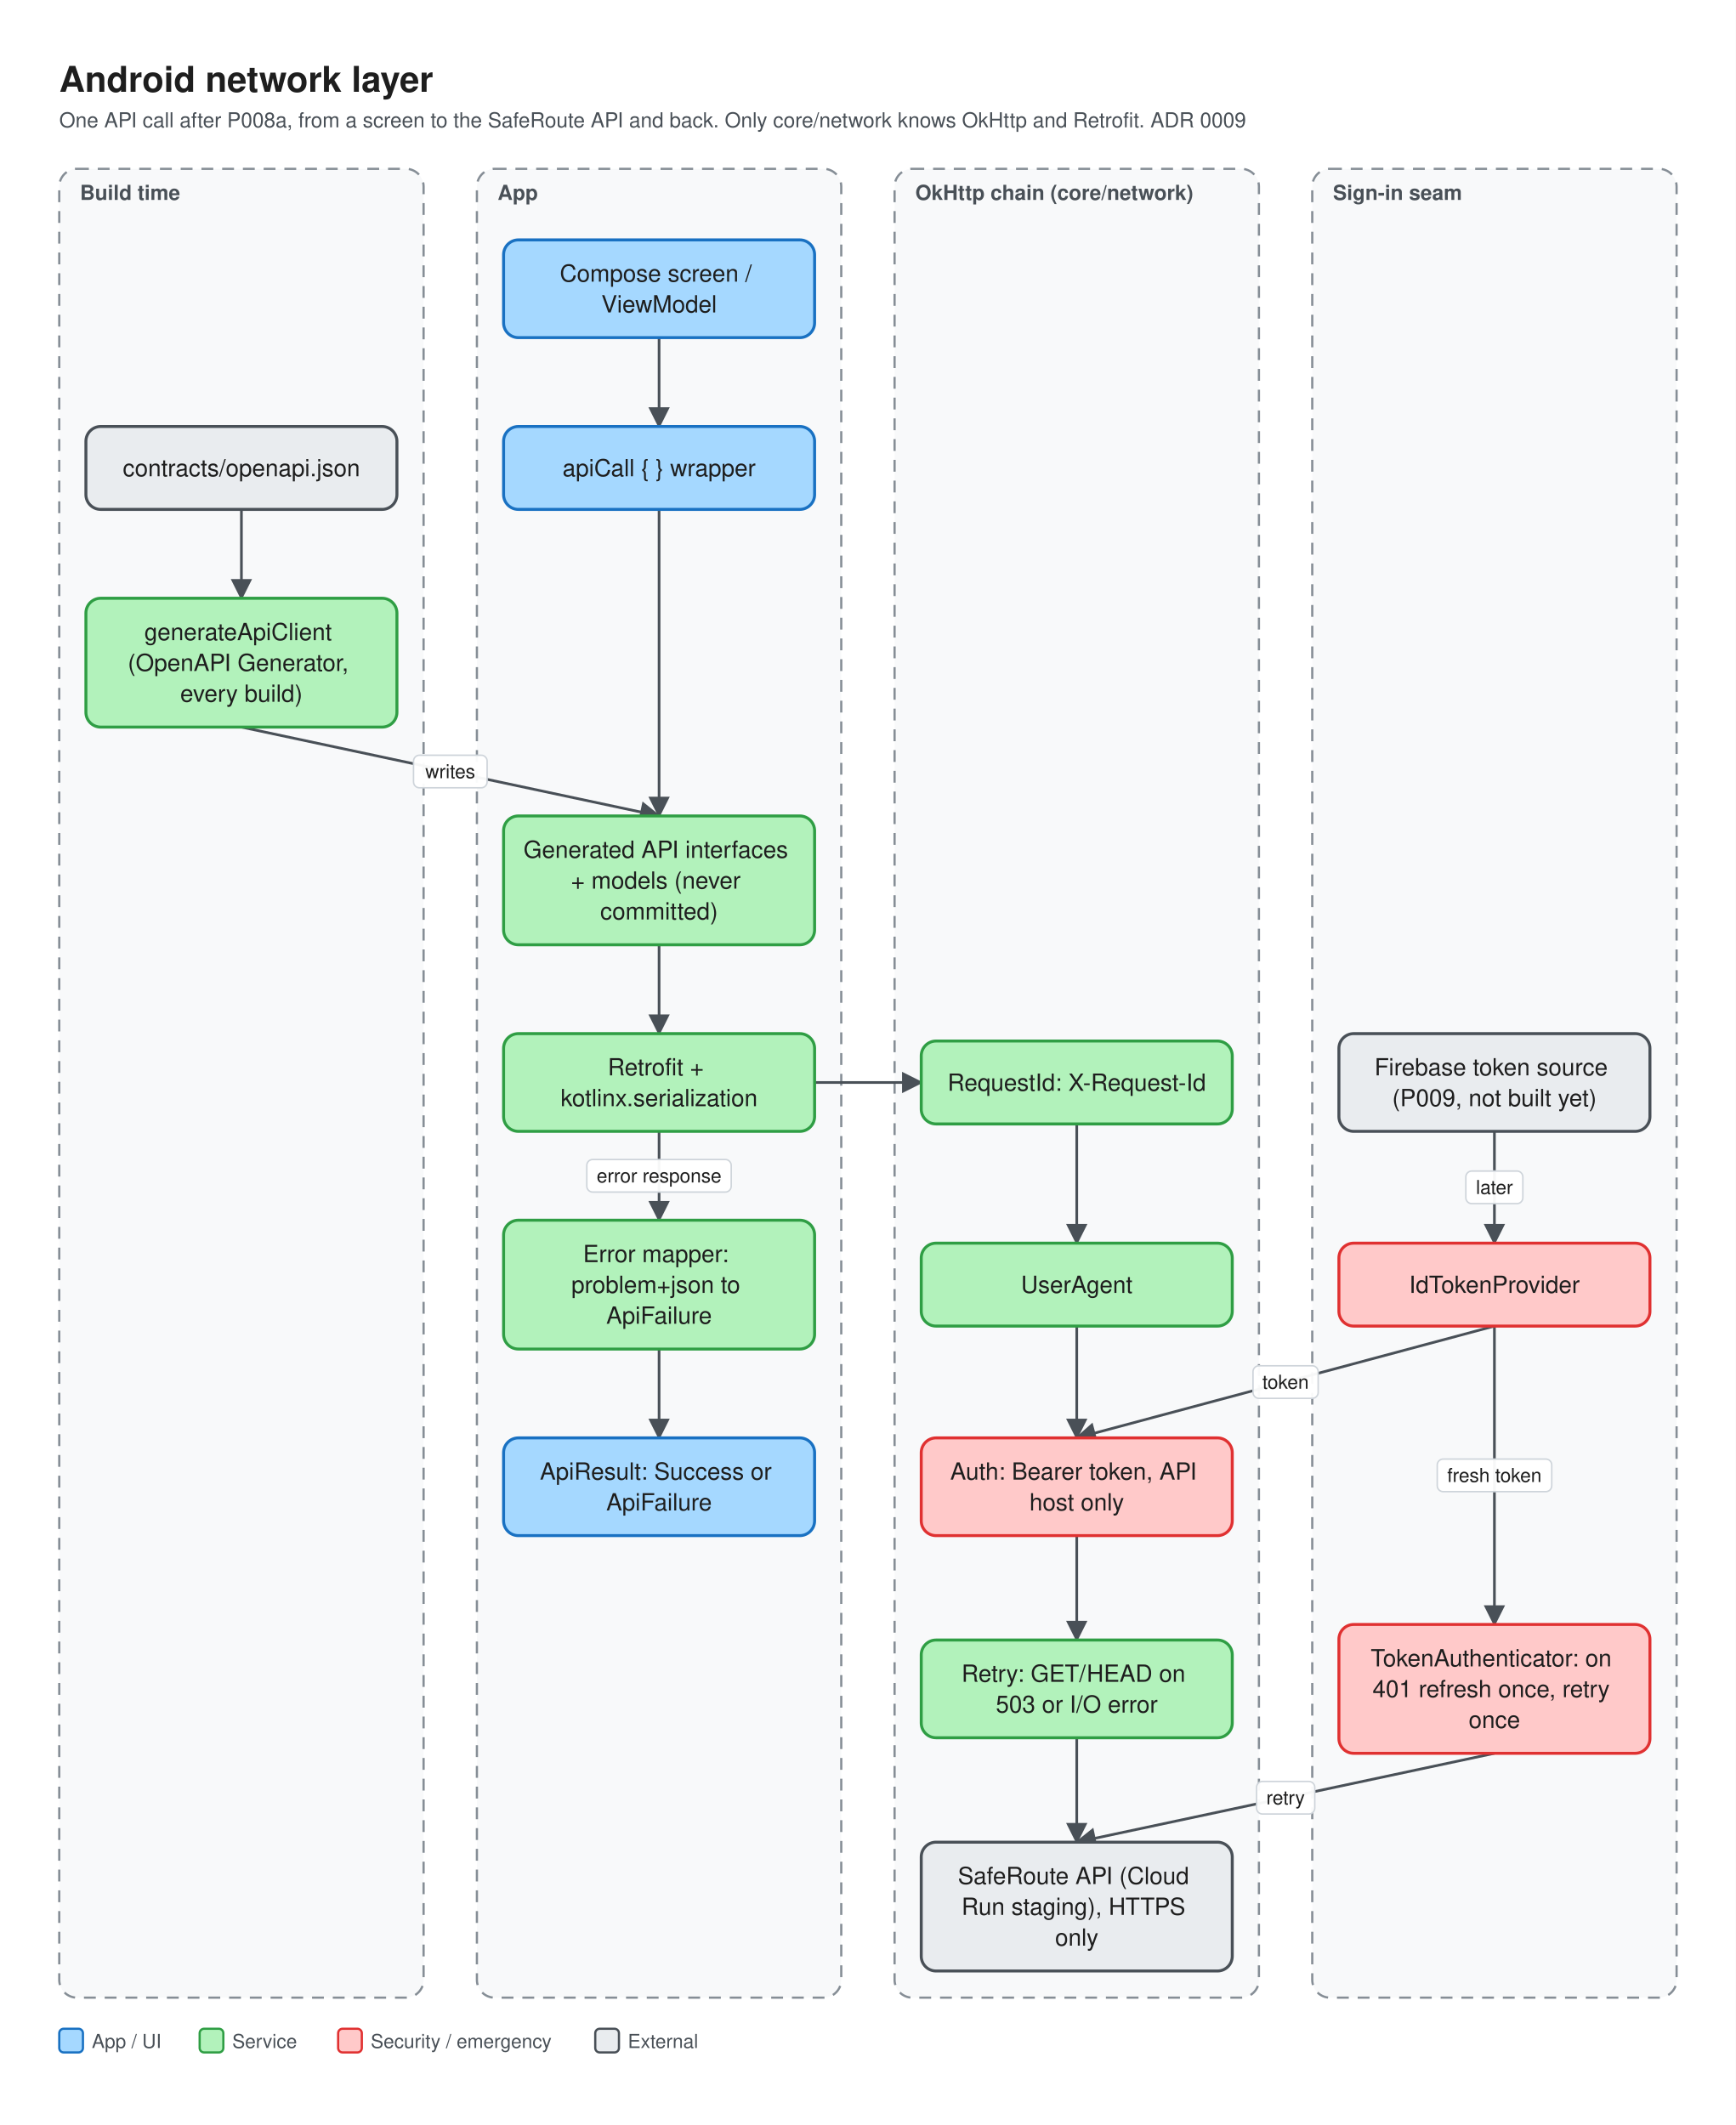
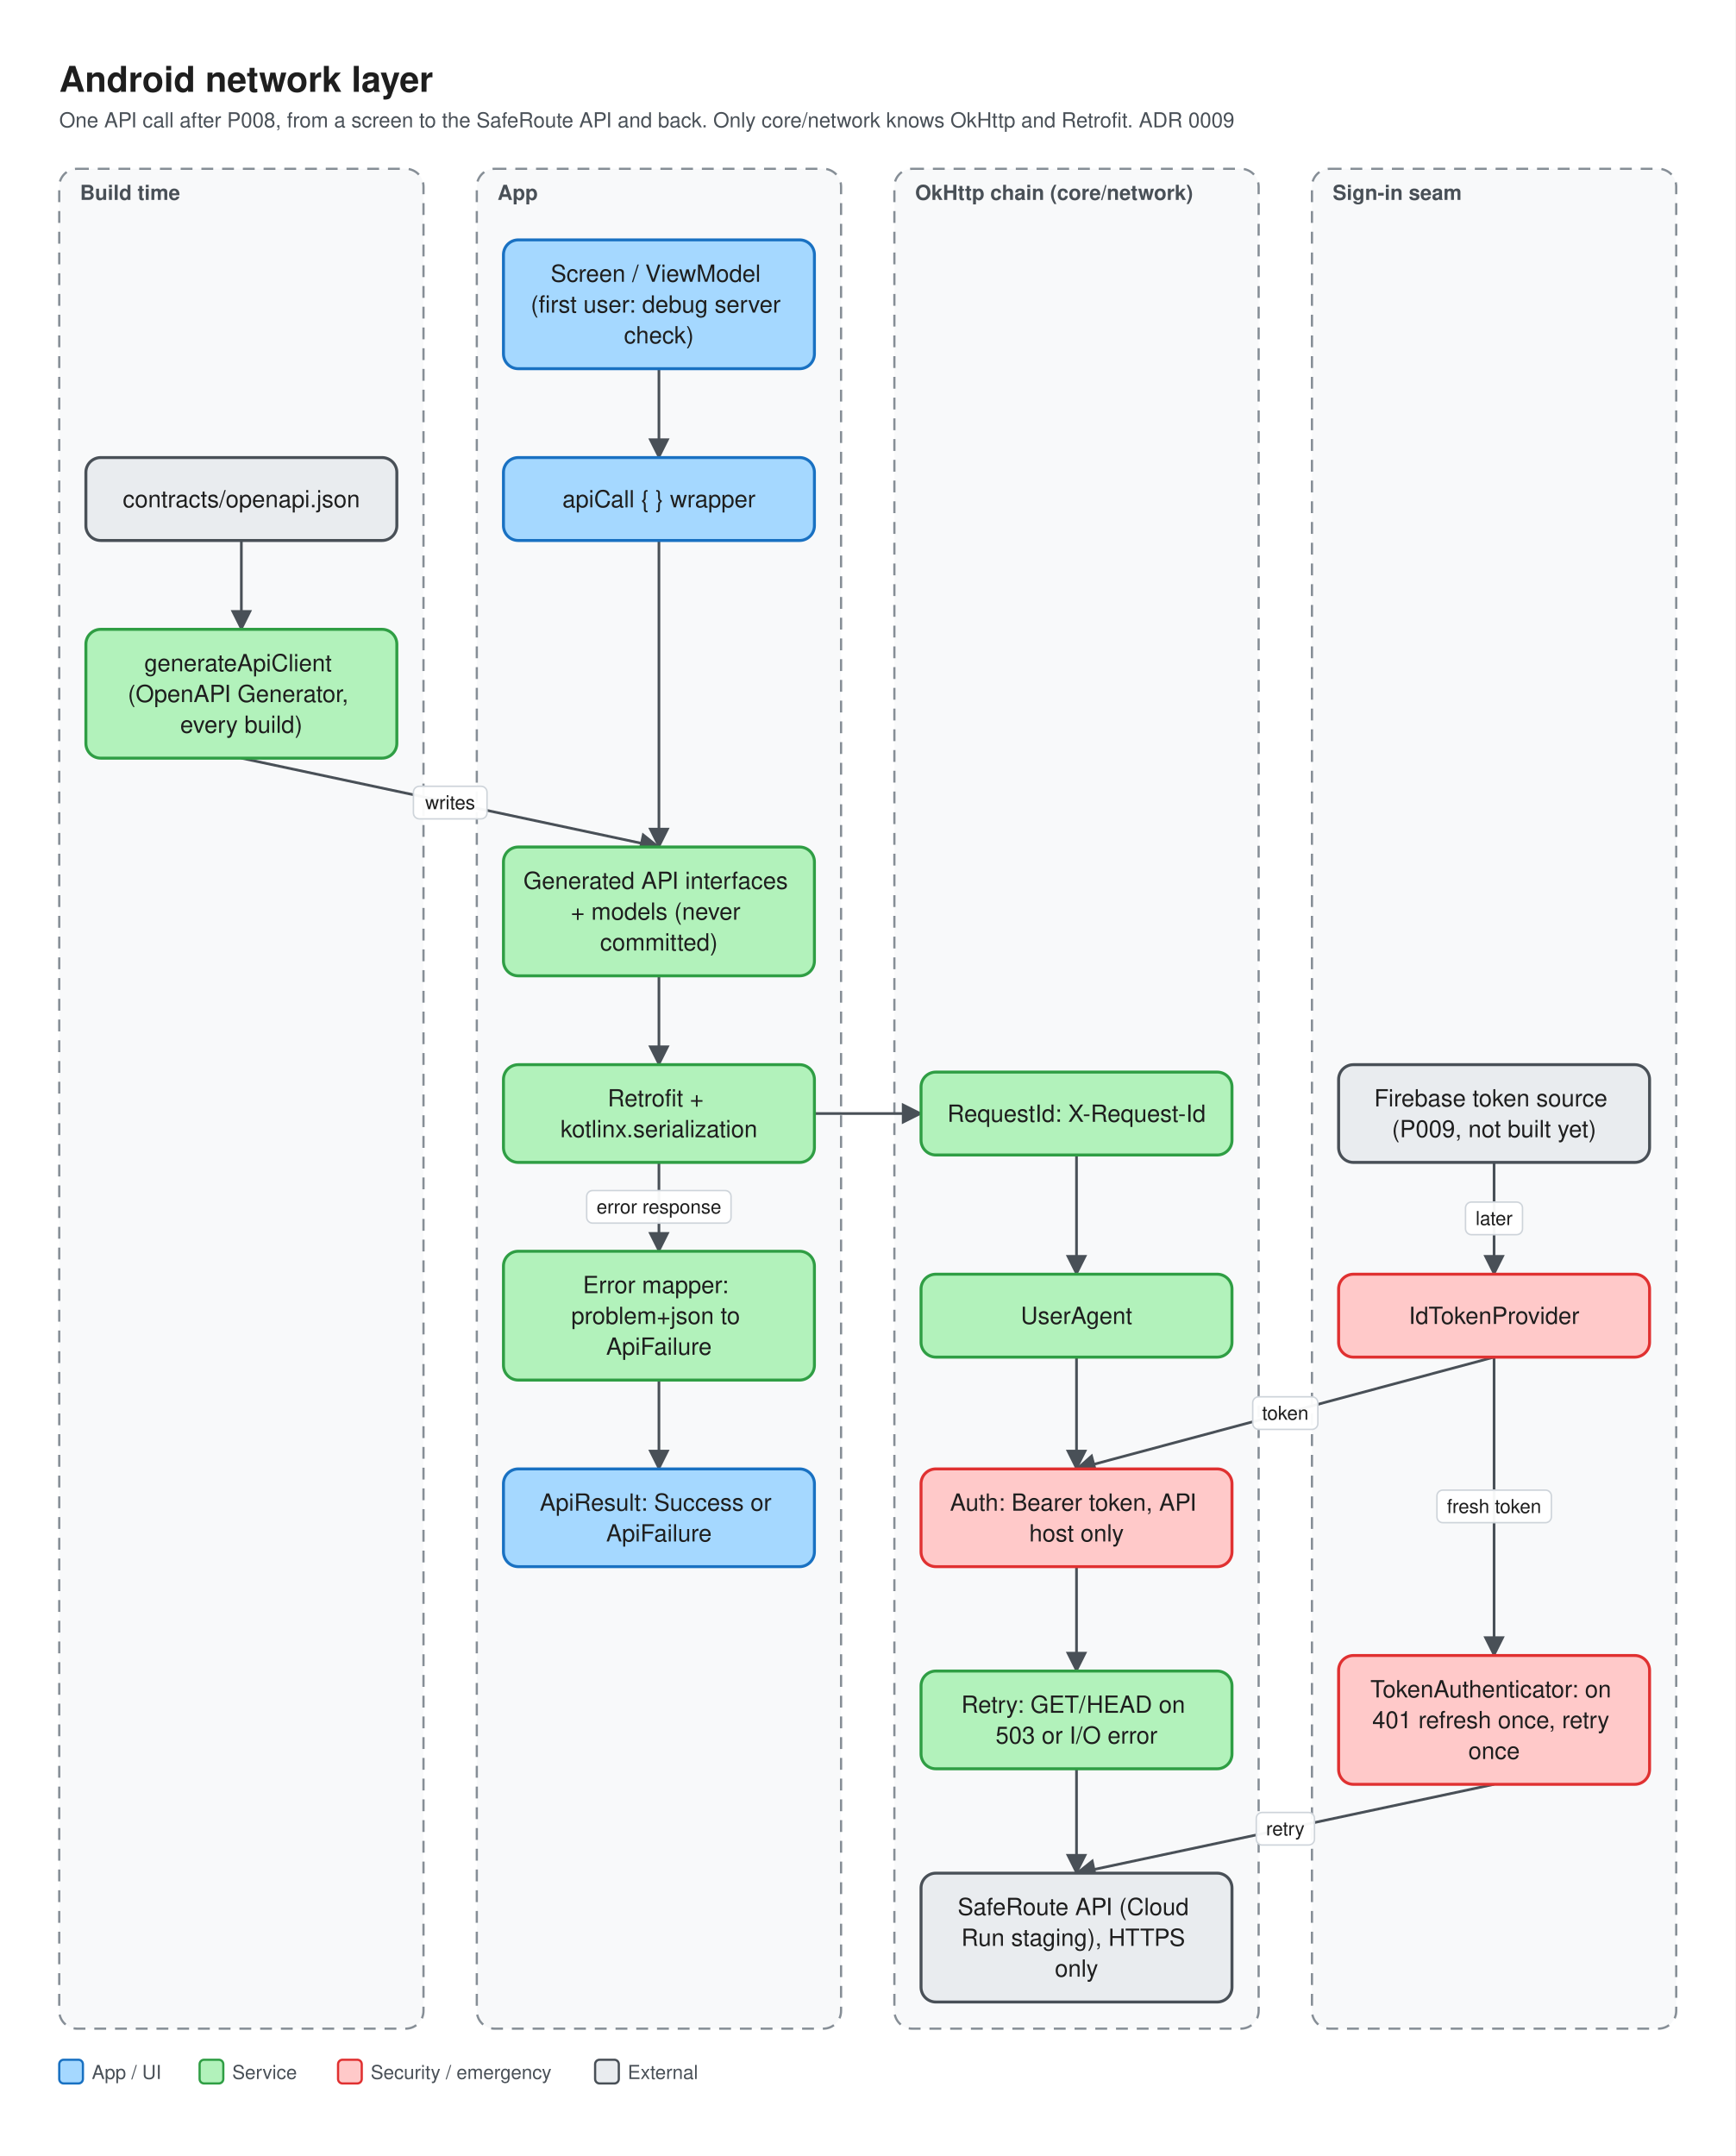
- <svg xmlns="http://www.w3.org/2000/svg" width="1172" height="1435" viewBox="0 0 1172 1435" font-family="Helvetica, Arial, sans-serif">
+ <svg xmlns="http://www.w3.org/2000/svg" width="1172" height="1456" viewBox="0 0 1172 1456" font-family="Helvetica, Arial, sans-serif">
  <defs>
    <marker id="arrow" viewBox="0 0 10 10" refX="9" refY="5" markerWidth="8" markerHeight="8" orient="auto">
      <path d="M0,0 L10,5 L0,10 z" fill="#495057" />
    </marker>
  </defs>
  <rect width="100%" height="100%" fill="#ffffff" />
  <text x="40" y="62" font-size="24" font-weight="700" fill="#1e1e1e">Android network layer</text>
-   <text x="40" y="86" font-size="14" fill="#495057">One API call after P008a, from a screen to the SafeRoute API and back. Only core/network knows OkHttp and Retrofit. ADR 0009</text>
-   <rect x="40" y="114" width="246" height="1235" rx="12" fill="#f8f9fa" stroke="#868e96" stroke-width="1.5" stroke-dasharray="8 6" />
+   <text x="40" y="86" font-size="14" fill="#495057">One API call after P008, from a screen to the SafeRoute API and back. Only core/network knows OkHttp and Retrofit. ADR 0009</text>
+   <rect x="40" y="114" width="246" height="1256" rx="12" fill="#f8f9fa" stroke="#868e96" stroke-width="1.5" stroke-dasharray="8 6" />
  <text x="54" y="135" font-size="14" font-weight="700" fill="#495057">Build time</text>
-   <rect x="322" y="114" width="246" height="1235" rx="12" fill="#f8f9fa" stroke="#868e96" stroke-width="1.5" stroke-dasharray="8 6" />
+   <rect x="322" y="114" width="246" height="1256" rx="12" fill="#f8f9fa" stroke="#868e96" stroke-width="1.5" stroke-dasharray="8 6" />
  <text x="336" y="135" font-size="14" font-weight="700" fill="#495057">App</text>
-   <rect x="604" y="114" width="246" height="1235" rx="12" fill="#f8f9fa" stroke="#868e96" stroke-width="1.5" stroke-dasharray="8 6" />
+   <rect x="604" y="114" width="246" height="1256" rx="12" fill="#f8f9fa" stroke="#868e96" stroke-width="1.5" stroke-dasharray="8 6" />
  <text x="618" y="135" font-size="14" font-weight="700" fill="#495057">OkHttp chain (core/network)</text>
-   <rect x="886" y="114" width="246" height="1235" rx="12" fill="#f8f9fa" stroke="#868e96" stroke-width="1.5" stroke-dasharray="8 6" />
+   <rect x="886" y="114" width="246" height="1256" rx="12" fill="#f8f9fa" stroke="#868e96" stroke-width="1.5" stroke-dasharray="8 6" />
  <text x="900" y="135" font-size="14" font-weight="700" fill="#495057">Sign-in seam</text>
-   <line x1="163" y1="344" x2="163" y2="404" stroke="#495057" stroke-width="1.8" marker-end="url(#arrow)" />
-   <line x1="163" y1="491" x2="445" y2="551" stroke="#495057" stroke-width="1.8" marker-end="url(#arrow)" />
-   <line x1="445" y1="228" x2="445" y2="288" stroke="#495057" stroke-width="1.8" marker-end="url(#arrow)" />
-   <line x1="445" y1="344" x2="445" y2="551" stroke="#495057" stroke-width="1.8" marker-end="url(#arrow)" />
-   <line x1="445" y1="638" x2="445" y2="698" stroke="#495057" stroke-width="1.8" marker-end="url(#arrow)" />
-   <line x1="550" y1="731" x2="622" y2="731" stroke="#495057" stroke-width="1.8" marker-end="url(#arrow)" />
-   <line x1="727" y1="759" x2="727" y2="839.5" stroke="#495057" stroke-width="1.8" marker-end="url(#arrow)" />
-   <line x1="727" y1="895.5" x2="727" y2="971" stroke="#495057" stroke-width="1.8" marker-end="url(#arrow)" />
-   <line x1="727" y1="1037" x2="727" y2="1107.5" stroke="#495057" stroke-width="1.8" marker-end="url(#arrow)" />
-   <line x1="727" y1="1173.5" x2="727" y2="1244" stroke="#495057" stroke-width="1.8" marker-end="url(#arrow)" />
-   <line x1="1009" y1="764" x2="1009" y2="839.5" stroke="#495057" stroke-width="1.8" marker-end="url(#arrow)" />
-   <line x1="1009" y1="895.5" x2="727" y2="971" stroke="#495057" stroke-width="1.8" marker-end="url(#arrow)" />
-   <line x1="1009" y1="895.5" x2="1009" y2="1097" stroke="#495057" stroke-width="1.8" marker-end="url(#arrow)" />
-   <line x1="1009" y1="1184" x2="727" y2="1244" stroke="#495057" stroke-width="1.8" marker-end="url(#arrow)" />
-   <line x1="445" y1="764" x2="445" y2="824" stroke="#495057" stroke-width="1.8" marker-end="url(#arrow)" />
-   <line x1="445" y1="911" x2="445" y2="971" stroke="#495057" stroke-width="1.8" marker-end="url(#arrow)" />
-   <rect x="58" y="288" width="210" height="56" rx="10" fill="#e9ecef" stroke="#495057" stroke-width="2" />
+   <line x1="163" y1="365" x2="163" y2="425" stroke="#495057" stroke-width="1.8" marker-end="url(#arrow)" />
+   <line x1="163" y1="512" x2="445" y2="572" stroke="#495057" stroke-width="1.8" marker-end="url(#arrow)" />
+   <line x1="445" y1="249" x2="445" y2="309" stroke="#495057" stroke-width="1.8" marker-end="url(#arrow)" />
+   <line x1="445" y1="365" x2="445" y2="572" stroke="#495057" stroke-width="1.8" marker-end="url(#arrow)" />
+   <line x1="445" y1="659" x2="445" y2="719" stroke="#495057" stroke-width="1.8" marker-end="url(#arrow)" />
+   <line x1="550" y1="752" x2="622" y2="752" stroke="#495057" stroke-width="1.8" marker-end="url(#arrow)" />
+   <line x1="727" y1="780" x2="727" y2="860.5" stroke="#495057" stroke-width="1.8" marker-end="url(#arrow)" />
+   <line x1="727" y1="916.5" x2="727" y2="992" stroke="#495057" stroke-width="1.8" marker-end="url(#arrow)" />
+   <line x1="727" y1="1058" x2="727" y2="1128.5" stroke="#495057" stroke-width="1.8" marker-end="url(#arrow)" />
+   <line x1="727" y1="1194.5" x2="727" y2="1265" stroke="#495057" stroke-width="1.8" marker-end="url(#arrow)" />
+   <line x1="1009" y1="785" x2="1009" y2="860.5" stroke="#495057" stroke-width="1.8" marker-end="url(#arrow)" />
+   <line x1="1009" y1="916.5" x2="727" y2="992" stroke="#495057" stroke-width="1.8" marker-end="url(#arrow)" />
+   <line x1="1009" y1="916.5" x2="1009" y2="1118" stroke="#495057" stroke-width="1.8" marker-end="url(#arrow)" />
+   <line x1="1009" y1="1205" x2="727" y2="1265" stroke="#495057" stroke-width="1.8" marker-end="url(#arrow)" />
+   <line x1="445" y1="785" x2="445" y2="845" stroke="#495057" stroke-width="1.8" marker-end="url(#arrow)" />
+   <line x1="445" y1="932" x2="445" y2="992" stroke="#495057" stroke-width="1.8" marker-end="url(#arrow)" />
+   <rect x="58" y="309" width="210" height="56" rx="10" fill="#e9ecef" stroke="#495057" stroke-width="2" />
  <text x="163" font-size="16" fill="#1e1e1e" text-anchor="middle">
-     <tspan x="163" y="321.6">contracts/openapi.json</tspan>
+     <tspan x="163" y="342.6">contracts/openapi.json</tspan>
  </text>
-   <rect x="58" y="404" width="210" height="87" rx="10" fill="#b2f2bb" stroke="#2f9e44" stroke-width="2" />
+   <rect x="58" y="425" width="210" height="87" rx="10" fill="#b2f2bb" stroke="#2f9e44" stroke-width="2" />
  <text x="163" font-size="16" fill="#1e1e1e" text-anchor="middle">
-     <tspan x="163" y="432.3">generateApiClient</tspan>
-     <tspan x="163" y="453.1">(OpenAPI Generator,</tspan>
-     <tspan x="163" y="473.9">every build)</tspan>
+     <tspan x="163" y="453.3">generateApiClient</tspan>
+     <tspan x="163" y="474.1">(OpenAPI Generator,</tspan>
+     <tspan x="163" y="494.9">every build)</tspan>
  </text>
-   <rect x="340" y="162" width="210" height="66" rx="10" fill="#a5d8ff" stroke="#1971c2" stroke-width="2" />
+   <rect x="340" y="162" width="210" height="87" rx="10" fill="#a5d8ff" stroke="#1971c2" stroke-width="2" />
  <text x="445" font-size="16" fill="#1e1e1e" text-anchor="middle">
-     <tspan x="445" y="190.2">Compose screen /</tspan>
-     <tspan x="445" y="211">ViewModel</tspan>
+     <tspan x="445" y="190.3">Screen / ViewModel</tspan>
+     <tspan x="445" y="211.1">(first user: debug server</tspan>
+     <tspan x="445" y="231.9">check)</tspan>
  </text>
-   <rect x="340" y="288" width="210" height="56" rx="10" fill="#a5d8ff" stroke="#1971c2" stroke-width="2" />
+   <rect x="340" y="309" width="210" height="56" rx="10" fill="#a5d8ff" stroke="#1971c2" stroke-width="2" />
  <text x="445" font-size="16" fill="#1e1e1e" text-anchor="middle">
-     <tspan x="445" y="321.6">apiCall { } wrapper</tspan>
+     <tspan x="445" y="342.6">apiCall { } wrapper</tspan>
  </text>
-   <rect x="340" y="551" width="210" height="87" rx="10" fill="#b2f2bb" stroke="#2f9e44" stroke-width="2" />
+   <rect x="340" y="572" width="210" height="87" rx="10" fill="#b2f2bb" stroke="#2f9e44" stroke-width="2" />
  <text x="445" font-size="16" fill="#1e1e1e" text-anchor="middle">
-     <tspan x="445" y="579.3">Generated API interfaces</tspan>
-     <tspan x="445" y="600.1">+ models (never</tspan>
-     <tspan x="445" y="620.9">committed)</tspan>
+     <tspan x="445" y="600.3">Generated API interfaces</tspan>
+     <tspan x="445" y="621.1">+ models (never</tspan>
+     <tspan x="445" y="641.9">committed)</tspan>
  </text>
-   <rect x="340" y="698" width="210" height="66" rx="10" fill="#b2f2bb" stroke="#2f9e44" stroke-width="2" />
+   <rect x="340" y="719" width="210" height="66" rx="10" fill="#b2f2bb" stroke="#2f9e44" stroke-width="2" />
  <text x="445" font-size="16" fill="#1e1e1e" text-anchor="middle">
-     <tspan x="445" y="726.2">Retrofit +</tspan>
-     <tspan x="445" y="747">kotlinx.serialization</tspan>
+     <tspan x="445" y="747.2">Retrofit +</tspan>
+     <tspan x="445" y="768">kotlinx.serialization</tspan>
  </text>
-   <rect x="340" y="824" width="210" height="87" rx="10" fill="#b2f2bb" stroke="#2f9e44" stroke-width="2" />
+   <rect x="340" y="845" width="210" height="87" rx="10" fill="#b2f2bb" stroke="#2f9e44" stroke-width="2" />
  <text x="445" font-size="16" fill="#1e1e1e" text-anchor="middle">
-     <tspan x="445" y="852.3">Error mapper:</tspan>
-     <tspan x="445" y="873.1">problem+json to</tspan>
-     <tspan x="445" y="893.9">ApiFailure</tspan>
+     <tspan x="445" y="873.3">Error mapper:</tspan>
+     <tspan x="445" y="894.1">problem+json to</tspan>
+     <tspan x="445" y="914.9">ApiFailure</tspan>
  </text>
-   <rect x="340" y="971" width="210" height="66" rx="10" fill="#a5d8ff" stroke="#1971c2" stroke-width="2" />
+   <rect x="340" y="992" width="210" height="66" rx="10" fill="#a5d8ff" stroke="#1971c2" stroke-width="2" />
  <text x="445" font-size="16" fill="#1e1e1e" text-anchor="middle">
-     <tspan x="445" y="999.2">ApiResult: Success or</tspan>
-     <tspan x="445" y="1020">ApiFailure</tspan>
+     <tspan x="445" y="1020.2">ApiResult: Success or</tspan>
+     <tspan x="445" y="1041">ApiFailure</tspan>
  </text>
-   <rect x="622" y="703" width="210" height="56" rx="10" fill="#b2f2bb" stroke="#2f9e44" stroke-width="2" />
+   <rect x="622" y="724" width="210" height="56" rx="10" fill="#b2f2bb" stroke="#2f9e44" stroke-width="2" />
  <text x="727" font-size="16" fill="#1e1e1e" text-anchor="middle">
-     <tspan x="727" y="736.6">RequestId: X-Request-Id</tspan>
+     <tspan x="727" y="757.6">RequestId: X-Request-Id</tspan>
  </text>
-   <rect x="622" y="839.5" width="210" height="56" rx="10" fill="#b2f2bb" stroke="#2f9e44" stroke-width="2" />
+   <rect x="622" y="860.5" width="210" height="56" rx="10" fill="#b2f2bb" stroke="#2f9e44" stroke-width="2" />
  <text x="727" font-size="16" fill="#1e1e1e" text-anchor="middle">
-     <tspan x="727" y="873.1">UserAgent</tspan>
+     <tspan x="727" y="894.1">UserAgent</tspan>
  </text>
-   <rect x="622" y="971" width="210" height="66" rx="10" fill="#ffc9c9" stroke="#e03131" stroke-width="2" />
+   <rect x="622" y="992" width="210" height="66" rx="10" fill="#ffc9c9" stroke="#e03131" stroke-width="2" />
  <text x="727" font-size="16" fill="#1e1e1e" text-anchor="middle">
-     <tspan x="727" y="999.2">Auth: Bearer token, API</tspan>
-     <tspan x="727" y="1020">host only</tspan>
+     <tspan x="727" y="1020.2">Auth: Bearer token, API</tspan>
+     <tspan x="727" y="1041">host only</tspan>
  </text>
-   <rect x="622" y="1107.5" width="210" height="66" rx="10" fill="#b2f2bb" stroke="#2f9e44" stroke-width="2" />
+   <rect x="622" y="1128.5" width="210" height="66" rx="10" fill="#b2f2bb" stroke="#2f9e44" stroke-width="2" />
  <text x="727" font-size="16" fill="#1e1e1e" text-anchor="middle">
-     <tspan x="727" y="1135.7">Retry: GET/HEAD on</tspan>
-     <tspan x="727" y="1156.5">503 or I/O error</tspan>
+     <tspan x="727" y="1156.7">Retry: GET/HEAD on</tspan>
+     <tspan x="727" y="1177.5">503 or I/O error</tspan>
  </text>
-   <rect x="622" y="1244" width="210" height="87" rx="10" fill="#e9ecef" stroke="#495057" stroke-width="2" />
+   <rect x="622" y="1265" width="210" height="87" rx="10" fill="#e9ecef" stroke="#495057" stroke-width="2" />
  <text x="727" font-size="16" fill="#1e1e1e" text-anchor="middle">
-     <tspan x="727" y="1272.3">SafeRoute API (Cloud</tspan>
-     <tspan x="727" y="1293.1">Run staging), HTTPS</tspan>
-     <tspan x="727" y="1313.9">only</tspan>
+     <tspan x="727" y="1293.3">SafeRoute API (Cloud</tspan>
+     <tspan x="727" y="1314.1">Run staging), HTTPS</tspan>
+     <tspan x="727" y="1334.9">only</tspan>
  </text>
-   <rect x="904" y="698" width="210" height="66" rx="10" fill="#e9ecef" stroke="#495057" stroke-width="2" />
+   <rect x="904" y="719" width="210" height="66" rx="10" fill="#e9ecef" stroke="#495057" stroke-width="2" />
  <text x="1009" font-size="16" fill="#1e1e1e" text-anchor="middle">
-     <tspan x="1009" y="726.2">Firebase token source</tspan>
-     <tspan x="1009" y="747">(P009, not built yet)</tspan>
+     <tspan x="1009" y="747.2">Firebase token source</tspan>
+     <tspan x="1009" y="768">(P009, not built yet)</tspan>
  </text>
-   <rect x="904" y="839.5" width="210" height="56" rx="10" fill="#ffc9c9" stroke="#e03131" stroke-width="2" />
+   <rect x="904" y="860.5" width="210" height="56" rx="10" fill="#ffc9c9" stroke="#e03131" stroke-width="2" />
  <text x="1009" font-size="16" fill="#1e1e1e" text-anchor="middle">
-     <tspan x="1009" y="873.1">IdTokenProvider</tspan>
+     <tspan x="1009" y="894.1">IdTokenProvider</tspan>
  </text>
-   <rect x="904" y="1097" width="210" height="87" rx="10" fill="#ffc9c9" stroke="#e03131" stroke-width="2" />
+   <rect x="904" y="1118" width="210" height="87" rx="10" fill="#ffc9c9" stroke="#e03131" stroke-width="2" />
  <text x="1009" font-size="16" fill="#1e1e1e" text-anchor="middle">
-     <tspan x="1009" y="1125.3">TokenAuthenticator: on</tspan>
-     <tspan x="1009" y="1146.1">401 refresh once, retry</tspan>
-     <tspan x="1009" y="1166.9">once</tspan>
+     <tspan x="1009" y="1146.3">TokenAuthenticator: on</tspan>
+     <tspan x="1009" y="1167.1">401 refresh once, retry</tspan>
+     <tspan x="1009" y="1187.9">once</tspan>
  </text>
-   <rect x="279.2" y="510" width="49.7" height="22" rx="4" fill="#ffffff" fill-opacity="0.95" stroke="#ced4da" stroke-width="1" />
-   <text x="304" y="525.5" font-size="13" fill="#1e1e1e" text-anchor="middle">writes</text>
-   <rect x="989.7" y="790.8" width="38.5" height="22" rx="4" fill="#ffffff" fill-opacity="0.95" stroke="#ced4da" stroke-width="1" />
-   <text x="1009" y="806.3" font-size="13" fill="#1e1e1e" text-anchor="middle">later</text>
-   <rect x="846" y="922.3" width="44" height="22" rx="4" fill="#ffffff" fill-opacity="0.95" stroke="#ced4da" stroke-width="1" />
-   <text x="868" y="937.8" font-size="13" fill="#1e1e1e" text-anchor="middle">token</text>
-   <rect x="970.4" y="985.3" width="77.3" height="22" rx="4" fill="#ffffff" fill-opacity="0.95" stroke="#ced4da" stroke-width="1" />
-   <text x="1009" y="1000.8" font-size="13" fill="#1e1e1e" text-anchor="middle">fresh token</text>
-   <rect x="848.4" y="1203" width="39.3" height="22" rx="4" fill="#ffffff" fill-opacity="0.95" stroke="#ced4da" stroke-width="1" />
-   <text x="868" y="1218.5" font-size="13" fill="#1e1e1e" text-anchor="middle">retry</text>
-   <rect x="396.2" y="783" width="97.5" height="22" rx="4" fill="#ffffff" fill-opacity="0.95" stroke="#ced4da" stroke-width="1" />
-   <text x="445" y="798.5" font-size="13" fill="#1e1e1e" text-anchor="middle">error response</text>
-   <rect x="40" y="1370" width="16" height="16" rx="3" fill="#a5d8ff" stroke="#1971c2" stroke-width="1.5" />
-   <text x="62" y="1383" font-size="13" fill="#495057">App / UI</text>
-   <rect x="134.8" y="1370" width="16" height="16" rx="3" fill="#b2f2bb" stroke="#2f9e44" stroke-width="1.5" />
-   <text x="156.8" y="1383" font-size="13" fill="#495057">Service</text>
-   <rect x="228.3" y="1370" width="16" height="16" rx="3" fill="#ffc9c9" stroke="#e03131" stroke-width="1.5" />
-   <text x="250.3" y="1383" font-size="13" fill="#495057">Security / emergency</text>
-   <rect x="401.9" y="1370" width="16" height="16" rx="3" fill="#e9ecef" stroke="#495057" stroke-width="1.5" />
-   <text x="423.9" y="1383" font-size="13" fill="#495057">External</text>
+   <rect x="279.2" y="531" width="49.7" height="22" rx="4" fill="#ffffff" fill-opacity="0.95" stroke="#ced4da" stroke-width="1" />
+   <text x="304" y="546.5" font-size="13" fill="#1e1e1e" text-anchor="middle">writes</text>
+   <rect x="989.7" y="811.8" width="38.5" height="22" rx="4" fill="#ffffff" fill-opacity="0.95" stroke="#ced4da" stroke-width="1" />
+   <text x="1009" y="827.3" font-size="13" fill="#1e1e1e" text-anchor="middle">later</text>
+   <rect x="846" y="943.3" width="44" height="22" rx="4" fill="#ffffff" fill-opacity="0.95" stroke="#ced4da" stroke-width="1" />
+   <text x="868" y="958.8" font-size="13" fill="#1e1e1e" text-anchor="middle">token</text>
+   <rect x="970.4" y="1006.3" width="77.3" height="22" rx="4" fill="#ffffff" fill-opacity="0.95" stroke="#ced4da" stroke-width="1" />
+   <text x="1009" y="1021.8" font-size="13" fill="#1e1e1e" text-anchor="middle">fresh token</text>
+   <rect x="848.4" y="1224" width="39.3" height="22" rx="4" fill="#ffffff" fill-opacity="0.95" stroke="#ced4da" stroke-width="1" />
+   <text x="868" y="1239.5" font-size="13" fill="#1e1e1e" text-anchor="middle">retry</text>
+   <rect x="396.2" y="804" width="97.5" height="22" rx="4" fill="#ffffff" fill-opacity="0.95" stroke="#ced4da" stroke-width="1" />
+   <text x="445" y="819.5" font-size="13" fill="#1e1e1e" text-anchor="middle">error response</text>
+   <rect x="40" y="1391" width="16" height="16" rx="3" fill="#a5d8ff" stroke="#1971c2" stroke-width="1.5" />
+   <text x="62" y="1404" font-size="13" fill="#495057">App / UI</text>
+   <rect x="134.8" y="1391" width="16" height="16" rx="3" fill="#b2f2bb" stroke="#2f9e44" stroke-width="1.5" />
+   <text x="156.8" y="1404" font-size="13" fill="#495057">Service</text>
+   <rect x="228.3" y="1391" width="16" height="16" rx="3" fill="#ffc9c9" stroke="#e03131" stroke-width="1.5" />
+   <text x="250.3" y="1404" font-size="13" fill="#495057">Security / emergency</text>
+   <rect x="401.9" y="1391" width="16" height="16" rx="3" fill="#e9ecef" stroke="#495057" stroke-width="1.5" />
+   <text x="423.9" y="1404" font-size="13" fill="#495057">External</text>
</svg>
